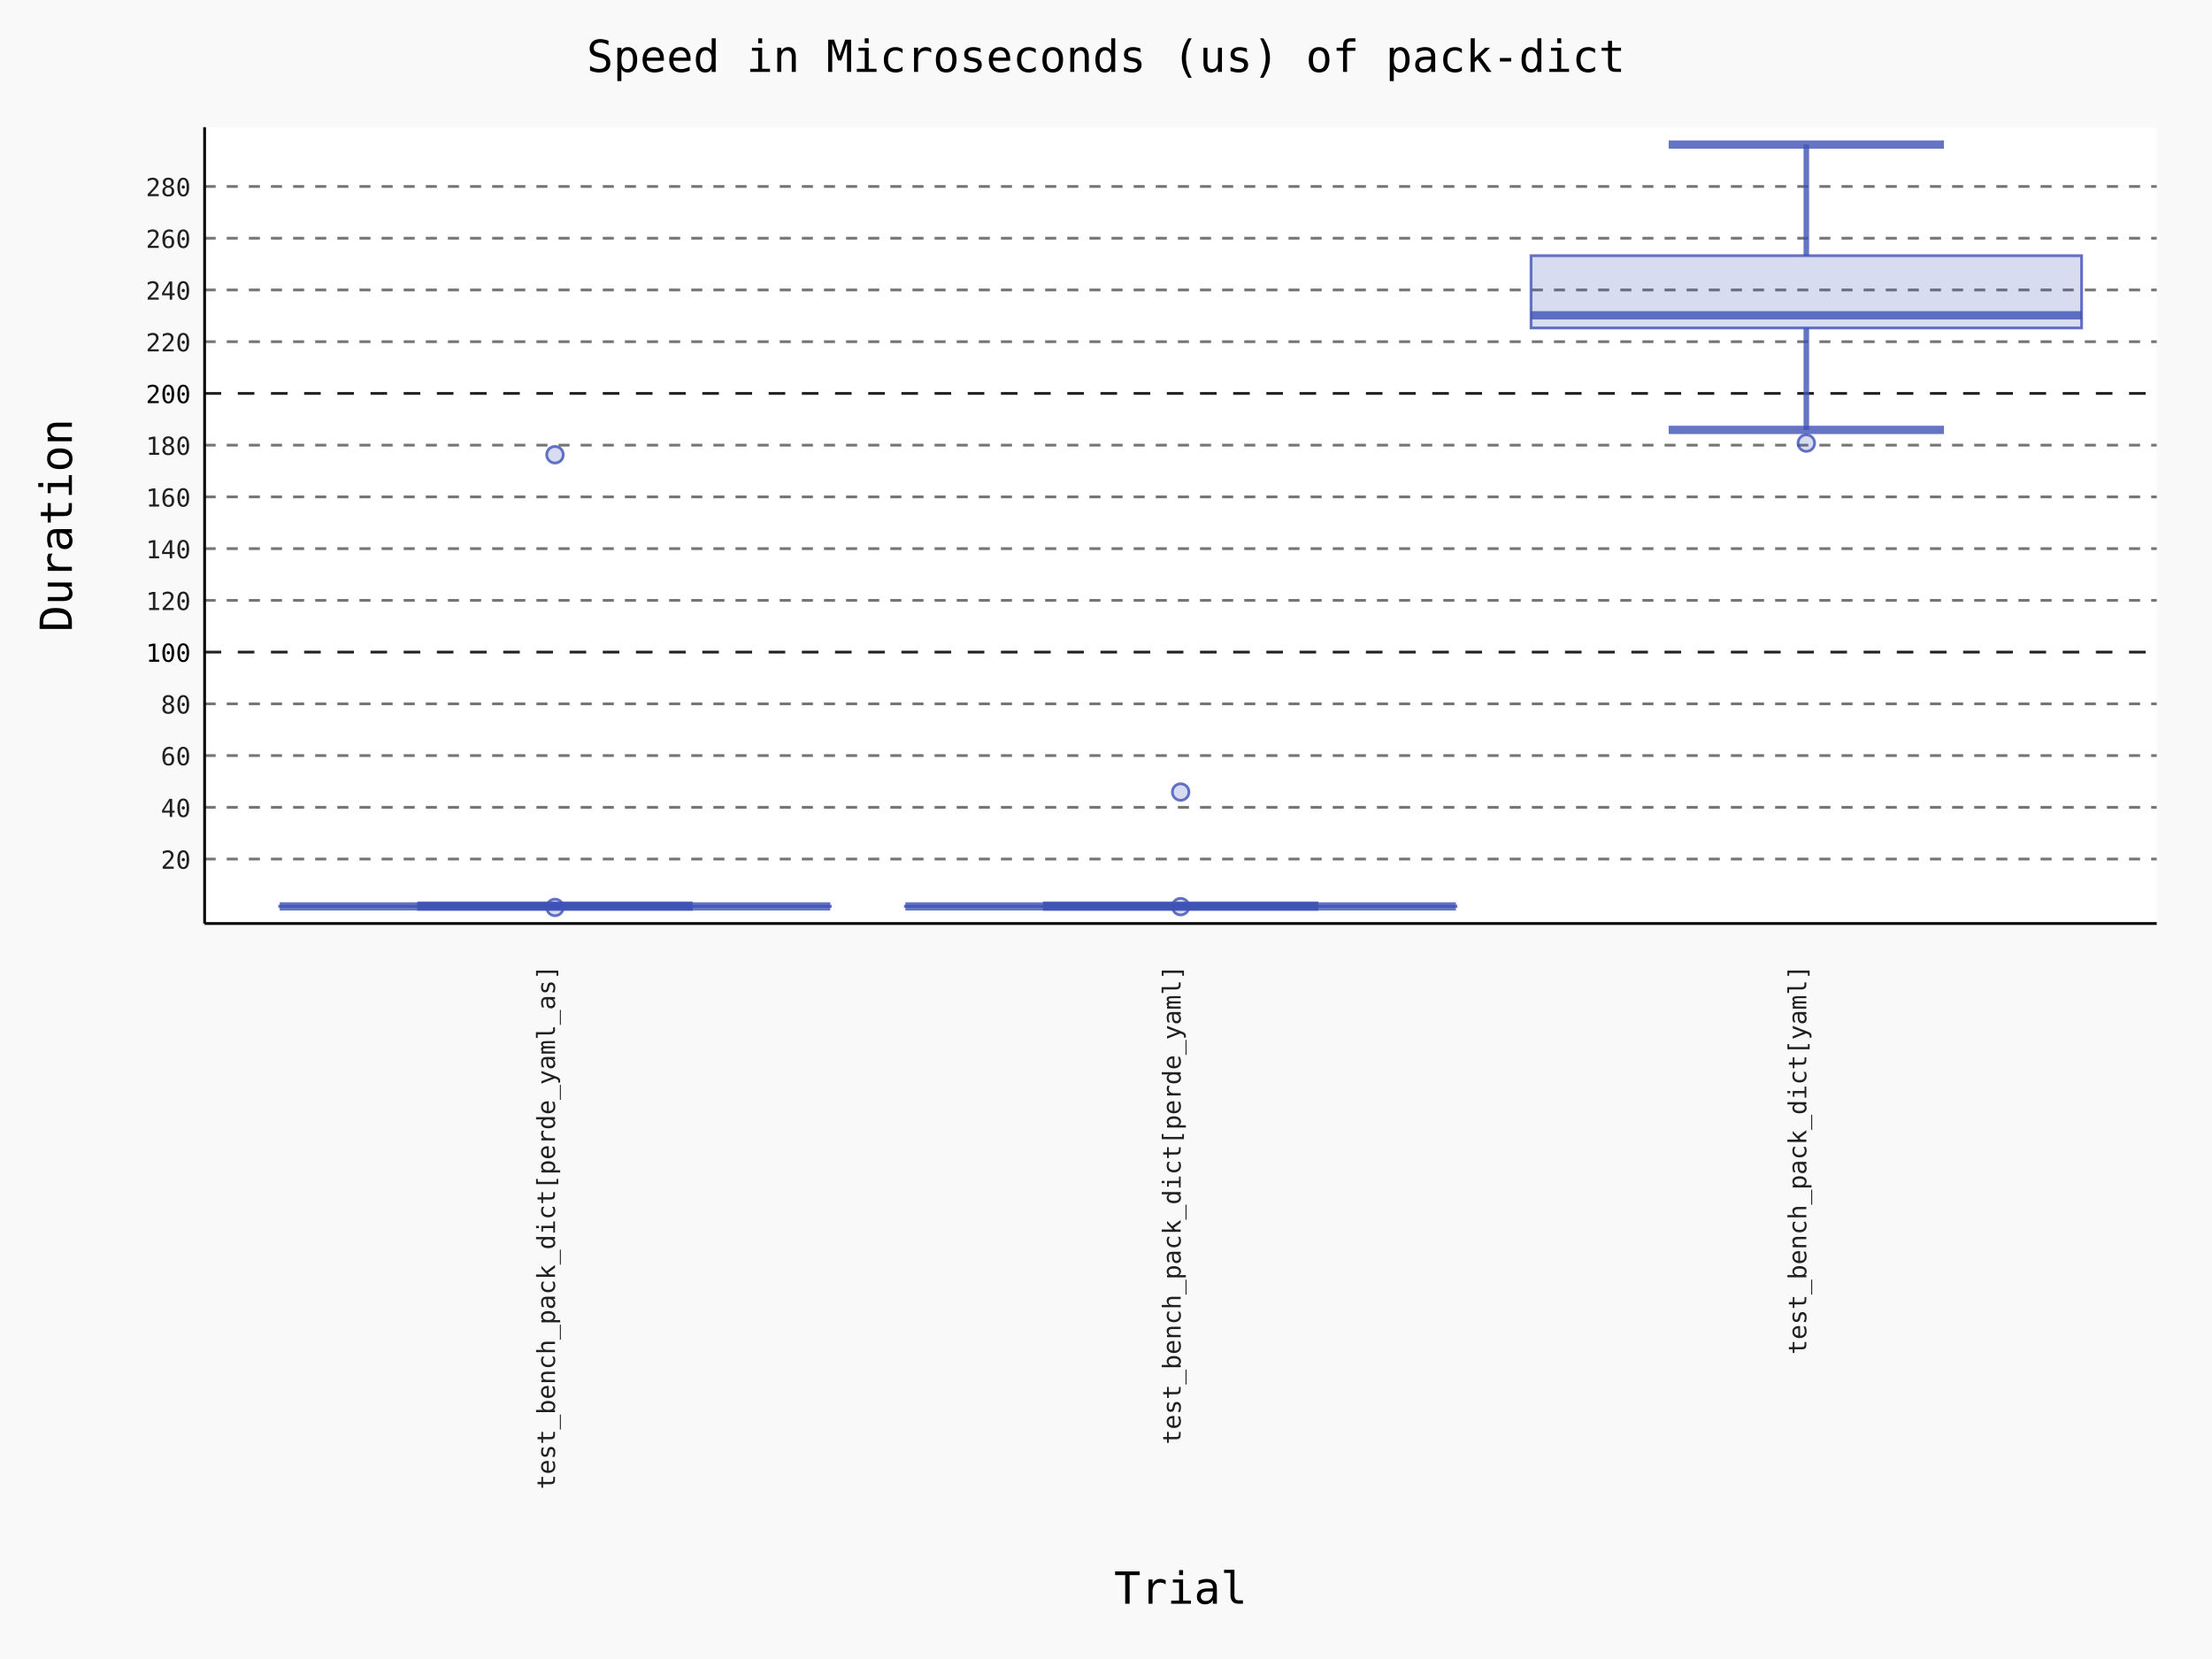
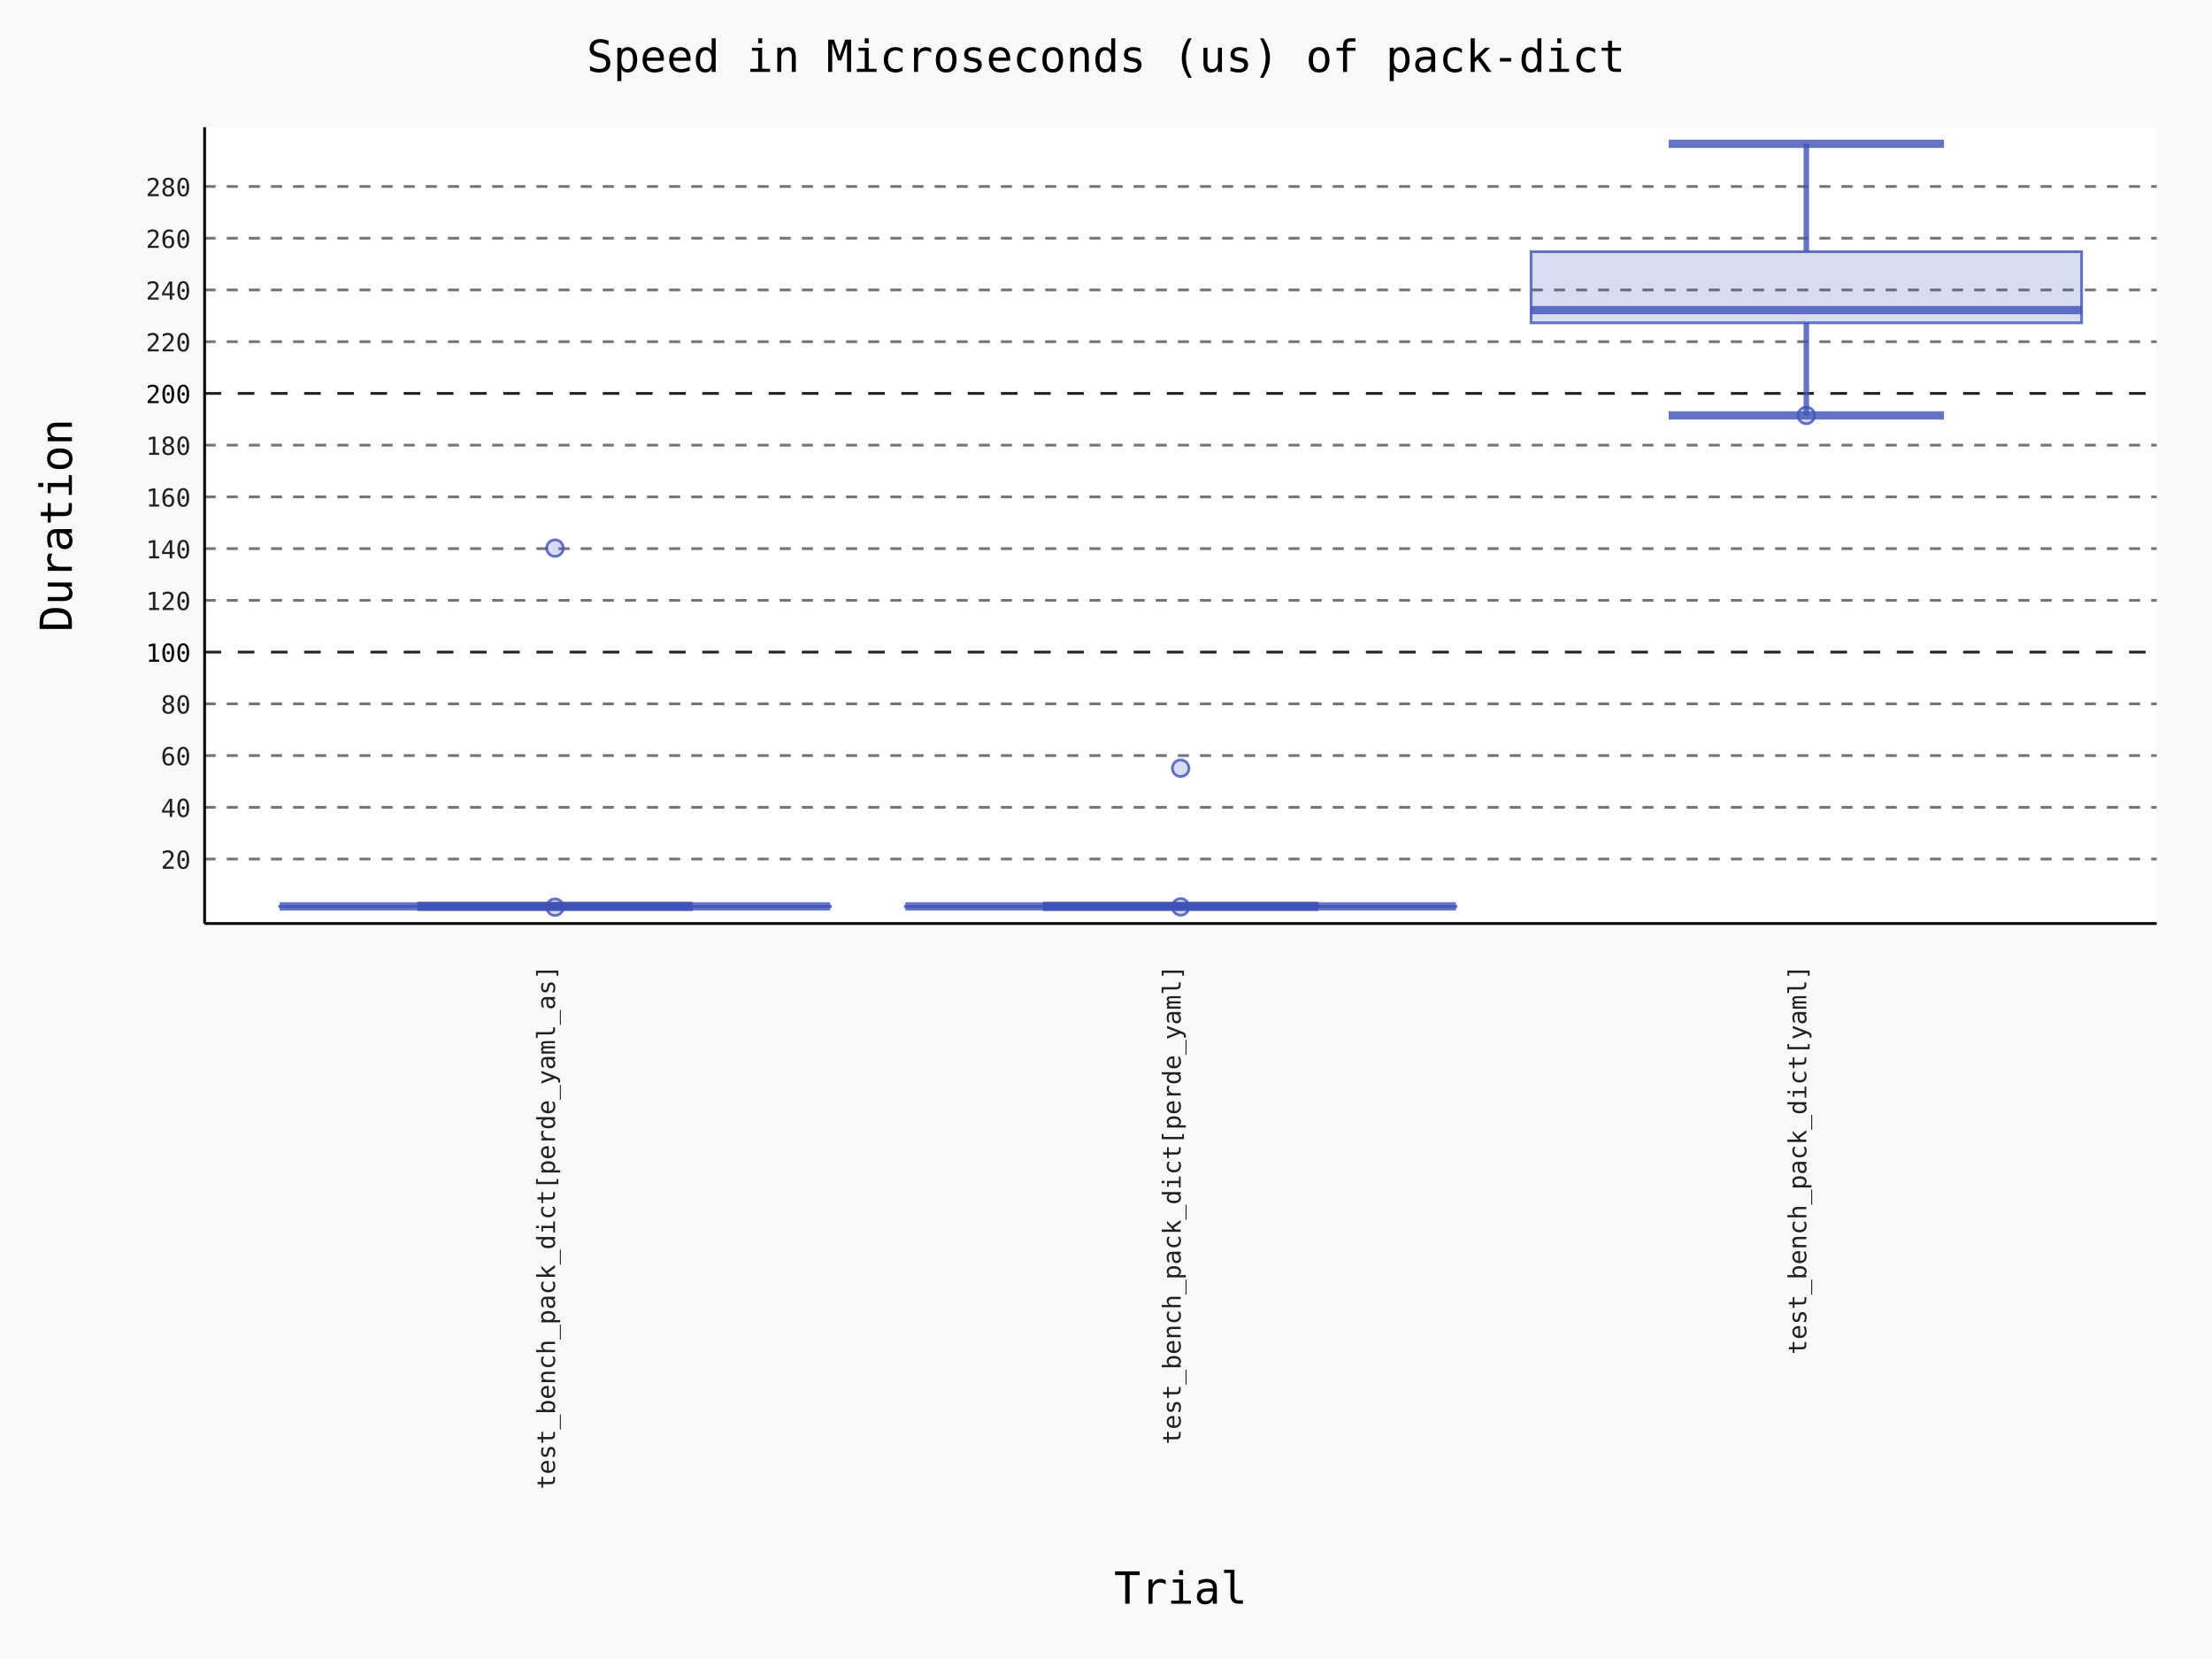
- <svg xmlns="http://www.w3.org/2000/svg" class="pygal-chart" id="chart-ef75747f-a49d-4a3d-8d69-31bce6b8dc13" viewBox="0 0 800 600">
+ <svg xmlns="http://www.w3.org/2000/svg" class="pygal-chart" id="chart-99cb7304-b0f7-4a59-b749-a518ffd2b4c2" viewBox="0 0 800 600">
  <defs>
-     <style type="text/css">#chart-ef75747f-a49d-4a3d-8d69-31bce6b8dc13{-webkit-user-select:none;-webkit-font-smoothing:antialiased;font-family:Consolas,"Deja Vu Sans Mono","Bitstream Vera Sans Mono","Courier New",monospace}#chart-ef75747f-a49d-4a3d-8d69-31bce6b8dc13 .title{font-family:Consolas,"Deja Vu Sans Mono","Bitstream Vera Sans Mono","Courier New",monospace;font-size:16px}#chart-ef75747f-a49d-4a3d-8d69-31bce6b8dc13 .legends .legend text{font-family:Consolas,"Deja Vu Sans Mono","Bitstream Vera Sans Mono","Courier New",monospace;font-size:14px}#chart-ef75747f-a49d-4a3d-8d69-31bce6b8dc13 .axis text{font-family:Consolas,"Deja Vu Sans Mono","Bitstream Vera Sans Mono","Courier New",monospace;font-size:10px}#chart-ef75747f-a49d-4a3d-8d69-31bce6b8dc13 .axis text.major{font-family:Consolas,"Deja Vu Sans Mono","Bitstream Vera Sans Mono","Courier New",monospace;font-size:10px}#chart-ef75747f-a49d-4a3d-8d69-31bce6b8dc13 .text-overlay text.value{font-family:Consolas,"Deja Vu Sans Mono","Bitstream Vera Sans Mono","Courier New",monospace;font-size:16px}#chart-ef75747f-a49d-4a3d-8d69-31bce6b8dc13 .text-overlay text.label{font-family:Consolas,"Deja Vu Sans Mono","Bitstream Vera Sans Mono","Courier New",monospace;font-size:10px}#chart-ef75747f-a49d-4a3d-8d69-31bce6b8dc13 .tooltip{font-family:Consolas,"Deja Vu Sans Mono","Bitstream Vera Sans Mono","Courier New",monospace;font-size:14px}#chart-ef75747f-a49d-4a3d-8d69-31bce6b8dc13 text.no_data{font-family:Consolas,"Deja Vu Sans Mono","Bitstream Vera Sans Mono","Courier New",monospace;font-size:64px}
- #chart-ef75747f-a49d-4a3d-8d69-31bce6b8dc13{background-color:rgba(249,249,249,1)}#chart-ef75747f-a49d-4a3d-8d69-31bce6b8dc13 path,#chart-ef75747f-a49d-4a3d-8d69-31bce6b8dc13 line,#chart-ef75747f-a49d-4a3d-8d69-31bce6b8dc13 rect,#chart-ef75747f-a49d-4a3d-8d69-31bce6b8dc13 circle{-webkit-transition:150ms;-moz-transition:150ms;transition:150ms}#chart-ef75747f-a49d-4a3d-8d69-31bce6b8dc13 .graph &gt; .background{fill:rgba(249,249,249,1)}#chart-ef75747f-a49d-4a3d-8d69-31bce6b8dc13 .plot &gt; .background{fill:rgba(255,255,255,1)}#chart-ef75747f-a49d-4a3d-8d69-31bce6b8dc13 .graph{fill:rgba(0,0,0,.87)}#chart-ef75747f-a49d-4a3d-8d69-31bce6b8dc13 text.no_data{fill:rgba(0,0,0,1)}#chart-ef75747f-a49d-4a3d-8d69-31bce6b8dc13 .title{fill:rgba(0,0,0,1)}#chart-ef75747f-a49d-4a3d-8d69-31bce6b8dc13 .legends .legend text{fill:rgba(0,0,0,.87)}#chart-ef75747f-a49d-4a3d-8d69-31bce6b8dc13 .legends .legend:hover text{fill:rgba(0,0,0,1)}#chart-ef75747f-a49d-4a3d-8d69-31bce6b8dc13 .axis .line{stroke:rgba(0,0,0,1)}#chart-ef75747f-a49d-4a3d-8d69-31bce6b8dc13 .axis .guide.line{stroke:rgba(0,0,0,.54)}#chart-ef75747f-a49d-4a3d-8d69-31bce6b8dc13 .axis .major.line{stroke:rgba(0,0,0,.87)}#chart-ef75747f-a49d-4a3d-8d69-31bce6b8dc13 .axis text.major{fill:rgba(0,0,0,1)}#chart-ef75747f-a49d-4a3d-8d69-31bce6b8dc13 .axis.y .guides:hover .guide.line,#chart-ef75747f-a49d-4a3d-8d69-31bce6b8dc13 .line-graph .axis.x .guides:hover .guide.line,#chart-ef75747f-a49d-4a3d-8d69-31bce6b8dc13 .stackedline-graph .axis.x .guides:hover .guide.line,#chart-ef75747f-a49d-4a3d-8d69-31bce6b8dc13 .xy-graph .axis.x .guides:hover .guide.line{stroke:rgba(0,0,0,1)}#chart-ef75747f-a49d-4a3d-8d69-31bce6b8dc13 .axis .guides:hover text{fill:rgba(0,0,0,1)}#chart-ef75747f-a49d-4a3d-8d69-31bce6b8dc13 .reactive{fill-opacity:.7;stroke-opacity:.8}#chart-ef75747f-a49d-4a3d-8d69-31bce6b8dc13 .ci{stroke:rgba(0,0,0,.87)}#chart-ef75747f-a49d-4a3d-8d69-31bce6b8dc13 .reactive.active,#chart-ef75747f-a49d-4a3d-8d69-31bce6b8dc13 .active .reactive{fill-opacity:.8;stroke-opacity:.9;stroke-width:4}#chart-ef75747f-a49d-4a3d-8d69-31bce6b8dc13 .ci .reactive.active{stroke-width:1.5}#chart-ef75747f-a49d-4a3d-8d69-31bce6b8dc13 .series text{fill:rgba(0,0,0,1)}#chart-ef75747f-a49d-4a3d-8d69-31bce6b8dc13 .tooltip rect{fill:rgba(255,255,255,1);stroke:rgba(0,0,0,1);-webkit-transition:opacity 150ms;-moz-transition:opacity 150ms;transition:opacity 150ms}#chart-ef75747f-a49d-4a3d-8d69-31bce6b8dc13 .tooltip .label{fill:rgba(0,0,0,.87)}#chart-ef75747f-a49d-4a3d-8d69-31bce6b8dc13 .tooltip .label{fill:rgba(0,0,0,.87)}#chart-ef75747f-a49d-4a3d-8d69-31bce6b8dc13 .tooltip .legend{font-size:.8em;fill:rgba(0,0,0,.54)}#chart-ef75747f-a49d-4a3d-8d69-31bce6b8dc13 .tooltip .x_label{font-size:.6em;fill:rgba(0,0,0,1)}#chart-ef75747f-a49d-4a3d-8d69-31bce6b8dc13 .tooltip .xlink{font-size:.5em;text-decoration:underline}#chart-ef75747f-a49d-4a3d-8d69-31bce6b8dc13 .tooltip .value{font-size:1.5em}#chart-ef75747f-a49d-4a3d-8d69-31bce6b8dc13 .bound{font-size:.5em}#chart-ef75747f-a49d-4a3d-8d69-31bce6b8dc13 .max-value{font-size:.75em;fill:rgba(0,0,0,.54)}#chart-ef75747f-a49d-4a3d-8d69-31bce6b8dc13 .map-element{fill:rgba(255,255,255,1);stroke:rgba(0,0,0,.54) !important}#chart-ef75747f-a49d-4a3d-8d69-31bce6b8dc13 .map-element .reactive{fill-opacity:inherit;stroke-opacity:inherit}#chart-ef75747f-a49d-4a3d-8d69-31bce6b8dc13 .color-0,#chart-ef75747f-a49d-4a3d-8d69-31bce6b8dc13 .color-0 a:visited{stroke:#3F51B5;fill:#3F51B5}#chart-ef75747f-a49d-4a3d-8d69-31bce6b8dc13 .color-1,#chart-ef75747f-a49d-4a3d-8d69-31bce6b8dc13 .color-1 a:visited{stroke:#3F51B5;fill:#3F51B5}#chart-ef75747f-a49d-4a3d-8d69-31bce6b8dc13 .color-2,#chart-ef75747f-a49d-4a3d-8d69-31bce6b8dc13 .color-2 a:visited{stroke:#3F51B5;fill:#3F51B5}#chart-ef75747f-a49d-4a3d-8d69-31bce6b8dc13 .text-overlay .color-0 text{fill:black}#chart-ef75747f-a49d-4a3d-8d69-31bce6b8dc13 .text-overlay .color-1 text{fill:black}#chart-ef75747f-a49d-4a3d-8d69-31bce6b8dc13 .text-overlay .color-2 text{fill:black}
- #chart-ef75747f-a49d-4a3d-8d69-31bce6b8dc13 text.no_data{text-anchor:middle}#chart-ef75747f-a49d-4a3d-8d69-31bce6b8dc13 .guide.line{fill:none}#chart-ef75747f-a49d-4a3d-8d69-31bce6b8dc13 .centered{text-anchor:middle}#chart-ef75747f-a49d-4a3d-8d69-31bce6b8dc13 .title{text-anchor:middle}#chart-ef75747f-a49d-4a3d-8d69-31bce6b8dc13 .legends .legend text{fill-opacity:1}#chart-ef75747f-a49d-4a3d-8d69-31bce6b8dc13 .axis.x text{text-anchor:middle}#chart-ef75747f-a49d-4a3d-8d69-31bce6b8dc13 .axis.x:not(.web) text[transform]{text-anchor:start}#chart-ef75747f-a49d-4a3d-8d69-31bce6b8dc13 .axis.x:not(.web) text[transform].backwards{text-anchor:end}#chart-ef75747f-a49d-4a3d-8d69-31bce6b8dc13 .axis.y text{text-anchor:end}#chart-ef75747f-a49d-4a3d-8d69-31bce6b8dc13 .axis.y text[transform].backwards{text-anchor:start}#chart-ef75747f-a49d-4a3d-8d69-31bce6b8dc13 .axis.y2 text{text-anchor:start}#chart-ef75747f-a49d-4a3d-8d69-31bce6b8dc13 .axis.y2 text[transform].backwards{text-anchor:end}#chart-ef75747f-a49d-4a3d-8d69-31bce6b8dc13 .axis .guide.line{stroke-dasharray:4,4}#chart-ef75747f-a49d-4a3d-8d69-31bce6b8dc13 .axis .major.guide.line{stroke-dasharray:6,6}#chart-ef75747f-a49d-4a3d-8d69-31bce6b8dc13 .horizontal .axis.y .guide.line,#chart-ef75747f-a49d-4a3d-8d69-31bce6b8dc13 .horizontal .axis.y2 .guide.line,#chart-ef75747f-a49d-4a3d-8d69-31bce6b8dc13 .vertical .axis.x .guide.line{opacity:0}#chart-ef75747f-a49d-4a3d-8d69-31bce6b8dc13 .horizontal .axis.always_show .guide.line,#chart-ef75747f-a49d-4a3d-8d69-31bce6b8dc13 .vertical .axis.always_show .guide.line{opacity:1 !important}#chart-ef75747f-a49d-4a3d-8d69-31bce6b8dc13 .axis.y .guides:hover .guide.line,#chart-ef75747f-a49d-4a3d-8d69-31bce6b8dc13 .axis.y2 .guides:hover .guide.line,#chart-ef75747f-a49d-4a3d-8d69-31bce6b8dc13 .axis.x .guides:hover .guide.line{opacity:1}#chart-ef75747f-a49d-4a3d-8d69-31bce6b8dc13 .axis .guides:hover text{opacity:1}#chart-ef75747f-a49d-4a3d-8d69-31bce6b8dc13 .nofill{fill:none}#chart-ef75747f-a49d-4a3d-8d69-31bce6b8dc13 .subtle-fill{fill-opacity:.2}#chart-ef75747f-a49d-4a3d-8d69-31bce6b8dc13 .dot{stroke-width:1px;fill-opacity:1}#chart-ef75747f-a49d-4a3d-8d69-31bce6b8dc13 .dot.active{stroke-width:5px}#chart-ef75747f-a49d-4a3d-8d69-31bce6b8dc13 .dot.negative{fill:transparent}#chart-ef75747f-a49d-4a3d-8d69-31bce6b8dc13 text,#chart-ef75747f-a49d-4a3d-8d69-31bce6b8dc13 tspan{stroke:none !important}#chart-ef75747f-a49d-4a3d-8d69-31bce6b8dc13 .series text.active{opacity:1}#chart-ef75747f-a49d-4a3d-8d69-31bce6b8dc13 .tooltip rect{fill-opacity:.95;stroke-width:.5}#chart-ef75747f-a49d-4a3d-8d69-31bce6b8dc13 .tooltip text{fill-opacity:1}#chart-ef75747f-a49d-4a3d-8d69-31bce6b8dc13 .showable{visibility:hidden}#chart-ef75747f-a49d-4a3d-8d69-31bce6b8dc13 .showable.shown{visibility:visible}#chart-ef75747f-a49d-4a3d-8d69-31bce6b8dc13 .gauge-background{fill:rgba(229,229,229,1);stroke:none}#chart-ef75747f-a49d-4a3d-8d69-31bce6b8dc13 .bg-lines{stroke:rgba(249,249,249,1);stroke-width:2px}
+     <style type="text/css">#chart-99cb7304-b0f7-4a59-b749-a518ffd2b4c2{-webkit-user-select:none;-webkit-font-smoothing:antialiased;font-family:Consolas,"Deja Vu Sans Mono","Bitstream Vera Sans Mono","Courier New",monospace}#chart-99cb7304-b0f7-4a59-b749-a518ffd2b4c2 .title{font-family:Consolas,"Deja Vu Sans Mono","Bitstream Vera Sans Mono","Courier New",monospace;font-size:16px}#chart-99cb7304-b0f7-4a59-b749-a518ffd2b4c2 .legends .legend text{font-family:Consolas,"Deja Vu Sans Mono","Bitstream Vera Sans Mono","Courier New",monospace;font-size:14px}#chart-99cb7304-b0f7-4a59-b749-a518ffd2b4c2 .axis text{font-family:Consolas,"Deja Vu Sans Mono","Bitstream Vera Sans Mono","Courier New",monospace;font-size:10px}#chart-99cb7304-b0f7-4a59-b749-a518ffd2b4c2 .axis text.major{font-family:Consolas,"Deja Vu Sans Mono","Bitstream Vera Sans Mono","Courier New",monospace;font-size:10px}#chart-99cb7304-b0f7-4a59-b749-a518ffd2b4c2 .text-overlay text.value{font-family:Consolas,"Deja Vu Sans Mono","Bitstream Vera Sans Mono","Courier New",monospace;font-size:16px}#chart-99cb7304-b0f7-4a59-b749-a518ffd2b4c2 .text-overlay text.label{font-family:Consolas,"Deja Vu Sans Mono","Bitstream Vera Sans Mono","Courier New",monospace;font-size:10px}#chart-99cb7304-b0f7-4a59-b749-a518ffd2b4c2 .tooltip{font-family:Consolas,"Deja Vu Sans Mono","Bitstream Vera Sans Mono","Courier New",monospace;font-size:14px}#chart-99cb7304-b0f7-4a59-b749-a518ffd2b4c2 text.no_data{font-family:Consolas,"Deja Vu Sans Mono","Bitstream Vera Sans Mono","Courier New",monospace;font-size:64px}
+ #chart-99cb7304-b0f7-4a59-b749-a518ffd2b4c2{background-color:rgba(249,249,249,1)}#chart-99cb7304-b0f7-4a59-b749-a518ffd2b4c2 path,#chart-99cb7304-b0f7-4a59-b749-a518ffd2b4c2 line,#chart-99cb7304-b0f7-4a59-b749-a518ffd2b4c2 rect,#chart-99cb7304-b0f7-4a59-b749-a518ffd2b4c2 circle{-webkit-transition:150ms;-moz-transition:150ms;transition:150ms}#chart-99cb7304-b0f7-4a59-b749-a518ffd2b4c2 .graph &gt; .background{fill:rgba(249,249,249,1)}#chart-99cb7304-b0f7-4a59-b749-a518ffd2b4c2 .plot &gt; .background{fill:rgba(255,255,255,1)}#chart-99cb7304-b0f7-4a59-b749-a518ffd2b4c2 .graph{fill:rgba(0,0,0,.87)}#chart-99cb7304-b0f7-4a59-b749-a518ffd2b4c2 text.no_data{fill:rgba(0,0,0,1)}#chart-99cb7304-b0f7-4a59-b749-a518ffd2b4c2 .title{fill:rgba(0,0,0,1)}#chart-99cb7304-b0f7-4a59-b749-a518ffd2b4c2 .legends .legend text{fill:rgba(0,0,0,.87)}#chart-99cb7304-b0f7-4a59-b749-a518ffd2b4c2 .legends .legend:hover text{fill:rgba(0,0,0,1)}#chart-99cb7304-b0f7-4a59-b749-a518ffd2b4c2 .axis .line{stroke:rgba(0,0,0,1)}#chart-99cb7304-b0f7-4a59-b749-a518ffd2b4c2 .axis .guide.line{stroke:rgba(0,0,0,.54)}#chart-99cb7304-b0f7-4a59-b749-a518ffd2b4c2 .axis .major.line{stroke:rgba(0,0,0,.87)}#chart-99cb7304-b0f7-4a59-b749-a518ffd2b4c2 .axis text.major{fill:rgba(0,0,0,1)}#chart-99cb7304-b0f7-4a59-b749-a518ffd2b4c2 .axis.y .guides:hover .guide.line,#chart-99cb7304-b0f7-4a59-b749-a518ffd2b4c2 .line-graph .axis.x .guides:hover .guide.line,#chart-99cb7304-b0f7-4a59-b749-a518ffd2b4c2 .stackedline-graph .axis.x .guides:hover .guide.line,#chart-99cb7304-b0f7-4a59-b749-a518ffd2b4c2 .xy-graph .axis.x .guides:hover .guide.line{stroke:rgba(0,0,0,1)}#chart-99cb7304-b0f7-4a59-b749-a518ffd2b4c2 .axis .guides:hover text{fill:rgba(0,0,0,1)}#chart-99cb7304-b0f7-4a59-b749-a518ffd2b4c2 .reactive{fill-opacity:.7;stroke-opacity:.8}#chart-99cb7304-b0f7-4a59-b749-a518ffd2b4c2 .ci{stroke:rgba(0,0,0,.87)}#chart-99cb7304-b0f7-4a59-b749-a518ffd2b4c2 .reactive.active,#chart-99cb7304-b0f7-4a59-b749-a518ffd2b4c2 .active .reactive{fill-opacity:.8;stroke-opacity:.9;stroke-width:4}#chart-99cb7304-b0f7-4a59-b749-a518ffd2b4c2 .ci .reactive.active{stroke-width:1.5}#chart-99cb7304-b0f7-4a59-b749-a518ffd2b4c2 .series text{fill:rgba(0,0,0,1)}#chart-99cb7304-b0f7-4a59-b749-a518ffd2b4c2 .tooltip rect{fill:rgba(255,255,255,1);stroke:rgba(0,0,0,1);-webkit-transition:opacity 150ms;-moz-transition:opacity 150ms;transition:opacity 150ms}#chart-99cb7304-b0f7-4a59-b749-a518ffd2b4c2 .tooltip .label{fill:rgba(0,0,0,.87)}#chart-99cb7304-b0f7-4a59-b749-a518ffd2b4c2 .tooltip .label{fill:rgba(0,0,0,.87)}#chart-99cb7304-b0f7-4a59-b749-a518ffd2b4c2 .tooltip .legend{font-size:.8em;fill:rgba(0,0,0,.54)}#chart-99cb7304-b0f7-4a59-b749-a518ffd2b4c2 .tooltip .x_label{font-size:.6em;fill:rgba(0,0,0,1)}#chart-99cb7304-b0f7-4a59-b749-a518ffd2b4c2 .tooltip .xlink{font-size:.5em;text-decoration:underline}#chart-99cb7304-b0f7-4a59-b749-a518ffd2b4c2 .tooltip .value{font-size:1.5em}#chart-99cb7304-b0f7-4a59-b749-a518ffd2b4c2 .bound{font-size:.5em}#chart-99cb7304-b0f7-4a59-b749-a518ffd2b4c2 .max-value{font-size:.75em;fill:rgba(0,0,0,.54)}#chart-99cb7304-b0f7-4a59-b749-a518ffd2b4c2 .map-element{fill:rgba(255,255,255,1);stroke:rgba(0,0,0,.54) !important}#chart-99cb7304-b0f7-4a59-b749-a518ffd2b4c2 .map-element .reactive{fill-opacity:inherit;stroke-opacity:inherit}#chart-99cb7304-b0f7-4a59-b749-a518ffd2b4c2 .color-0,#chart-99cb7304-b0f7-4a59-b749-a518ffd2b4c2 .color-0 a:visited{stroke:#3F51B5;fill:#3F51B5}#chart-99cb7304-b0f7-4a59-b749-a518ffd2b4c2 .color-1,#chart-99cb7304-b0f7-4a59-b749-a518ffd2b4c2 .color-1 a:visited{stroke:#3F51B5;fill:#3F51B5}#chart-99cb7304-b0f7-4a59-b749-a518ffd2b4c2 .color-2,#chart-99cb7304-b0f7-4a59-b749-a518ffd2b4c2 .color-2 a:visited{stroke:#3F51B5;fill:#3F51B5}#chart-99cb7304-b0f7-4a59-b749-a518ffd2b4c2 .text-overlay .color-0 text{fill:black}#chart-99cb7304-b0f7-4a59-b749-a518ffd2b4c2 .text-overlay .color-1 text{fill:black}#chart-99cb7304-b0f7-4a59-b749-a518ffd2b4c2 .text-overlay .color-2 text{fill:black}
+ #chart-99cb7304-b0f7-4a59-b749-a518ffd2b4c2 text.no_data{text-anchor:middle}#chart-99cb7304-b0f7-4a59-b749-a518ffd2b4c2 .guide.line{fill:none}#chart-99cb7304-b0f7-4a59-b749-a518ffd2b4c2 .centered{text-anchor:middle}#chart-99cb7304-b0f7-4a59-b749-a518ffd2b4c2 .title{text-anchor:middle}#chart-99cb7304-b0f7-4a59-b749-a518ffd2b4c2 .legends .legend text{fill-opacity:1}#chart-99cb7304-b0f7-4a59-b749-a518ffd2b4c2 .axis.x text{text-anchor:middle}#chart-99cb7304-b0f7-4a59-b749-a518ffd2b4c2 .axis.x:not(.web) text[transform]{text-anchor:start}#chart-99cb7304-b0f7-4a59-b749-a518ffd2b4c2 .axis.x:not(.web) text[transform].backwards{text-anchor:end}#chart-99cb7304-b0f7-4a59-b749-a518ffd2b4c2 .axis.y text{text-anchor:end}#chart-99cb7304-b0f7-4a59-b749-a518ffd2b4c2 .axis.y text[transform].backwards{text-anchor:start}#chart-99cb7304-b0f7-4a59-b749-a518ffd2b4c2 .axis.y2 text{text-anchor:start}#chart-99cb7304-b0f7-4a59-b749-a518ffd2b4c2 .axis.y2 text[transform].backwards{text-anchor:end}#chart-99cb7304-b0f7-4a59-b749-a518ffd2b4c2 .axis .guide.line{stroke-dasharray:4,4}#chart-99cb7304-b0f7-4a59-b749-a518ffd2b4c2 .axis .major.guide.line{stroke-dasharray:6,6}#chart-99cb7304-b0f7-4a59-b749-a518ffd2b4c2 .horizontal .axis.y .guide.line,#chart-99cb7304-b0f7-4a59-b749-a518ffd2b4c2 .horizontal .axis.y2 .guide.line,#chart-99cb7304-b0f7-4a59-b749-a518ffd2b4c2 .vertical .axis.x .guide.line{opacity:0}#chart-99cb7304-b0f7-4a59-b749-a518ffd2b4c2 .horizontal .axis.always_show .guide.line,#chart-99cb7304-b0f7-4a59-b749-a518ffd2b4c2 .vertical .axis.always_show .guide.line{opacity:1 !important}#chart-99cb7304-b0f7-4a59-b749-a518ffd2b4c2 .axis.y .guides:hover .guide.line,#chart-99cb7304-b0f7-4a59-b749-a518ffd2b4c2 .axis.y2 .guides:hover .guide.line,#chart-99cb7304-b0f7-4a59-b749-a518ffd2b4c2 .axis.x .guides:hover .guide.line{opacity:1}#chart-99cb7304-b0f7-4a59-b749-a518ffd2b4c2 .axis .guides:hover text{opacity:1}#chart-99cb7304-b0f7-4a59-b749-a518ffd2b4c2 .nofill{fill:none}#chart-99cb7304-b0f7-4a59-b749-a518ffd2b4c2 .subtle-fill{fill-opacity:.2}#chart-99cb7304-b0f7-4a59-b749-a518ffd2b4c2 .dot{stroke-width:1px;fill-opacity:1}#chart-99cb7304-b0f7-4a59-b749-a518ffd2b4c2 .dot.active{stroke-width:5px}#chart-99cb7304-b0f7-4a59-b749-a518ffd2b4c2 .dot.negative{fill:transparent}#chart-99cb7304-b0f7-4a59-b749-a518ffd2b4c2 text,#chart-99cb7304-b0f7-4a59-b749-a518ffd2b4c2 tspan{stroke:none !important}#chart-99cb7304-b0f7-4a59-b749-a518ffd2b4c2 .series text.active{opacity:1}#chart-99cb7304-b0f7-4a59-b749-a518ffd2b4c2 .tooltip rect{fill-opacity:.95;stroke-width:.5}#chart-99cb7304-b0f7-4a59-b749-a518ffd2b4c2 .tooltip text{fill-opacity:1}#chart-99cb7304-b0f7-4a59-b749-a518ffd2b4c2 .showable{visibility:hidden}#chart-99cb7304-b0f7-4a59-b749-a518ffd2b4c2 .showable.shown{visibility:visible}#chart-99cb7304-b0f7-4a59-b749-a518ffd2b4c2 .gauge-background{fill:rgba(229,229,229,1);stroke:none}#chart-99cb7304-b0f7-4a59-b749-a518ffd2b4c2 .bg-lines{stroke:rgba(249,249,249,1);stroke-width:2px}
.tooltip .value{font-size:1em !important}.axis text{font-size:9px !important}</style>
  </defs>
  <g class="graph custombox-graph vertical">
    <rect class="background" height="600" width="800" x="0" y="0" />
    <g class="plot" transform="translate(74, 46)">
      <rect class="background" height="288.0" width="706.0" x="0" y="0" />
      <g class="axis y always_show">
        <path class="line" d="M0 288 h706" />
        <g class="guides">
          <path class="guide line" d="M0 264.686 h706" />
          <text class="" x="-5" y="268.186">20</text>
        </g>
        <g class="guides">
          <path class="guide line" d="M0 245.975 h706" />
          <text class="" x="-5" y="249.475">40</text>
        </g>
        <g class="guides">
          <path class="guide line" d="M0 227.264 h706" />
          <text class="" x="-5" y="230.764">60</text>
        </g>
        <g class="guides">
          <path class="guide line" d="M0 208.553 h706" />
          <text class="" x="-5" y="212.053">80</text>
        </g>
        <g class="guides">
          <path class="major guide line" d="M0 189.842 h706" />
          <text class="major" x="-5" y="193.342">100</text>
        </g>
        <g class="guides">
          <path class="guide line" d="M0 171.131 h706" />
          <text class="" x="-5" y="174.631">120</text>
        </g>
        <g class="guides">
          <path class="guide line" d="M0 152.42 h706" />
          <text class="" x="-5" y="155.92">140</text>
        </g>
        <g class="guides">
          <path class="guide line" d="M0 133.709 h706" />
          <text class="" x="-5" y="137.209">160</text>
        </g>
        <g class="guides">
          <path class="guide line" d="M0 114.998 h706" />
          <text class="" x="-5" y="118.498">180</text>
        </g>
        <g class="guides">
          <path class="major guide line" d="M0 96.287 h706" />
          <text class="major" x="-5" y="99.787">200</text>
        </g>
        <g class="guides">
          <path class="guide line" d="M0 77.576 h706" />
          <text class="" x="-5" y="81.076">220</text>
        </g>
        <g class="guides">
          <path class="guide line" d="M0 58.865 h706" />
          <text class="" x="-5" y="62.365">240</text>
        </g>
        <g class="guides">
          <path class="guide line" d="M0 40.154 h706" />
          <text class="" x="-5" y="43.654">260</text>
        </g>
        <g class="guides">
          <path class="guide line" d="M0 21.443 h706" />
          <text class="" x="-5" y="24.943">280</text>
        </g>
      </g>
      <g class="axis x">
        <path class="line" d="M0 0 v288" />
        <g class="guides">
          <path class="guide line" d="M126.718 0 v288" />
          <text class="backwards" transform="rotate(270 126.7179 303)" x="126.718" y="303.0">test_bench_pack_dict[perde_yaml_as]</text>
        </g>
        <g class="guides">
          <path class="guide line" d="M353 0 v288" />
          <text class="backwards" transform="rotate(270 353 303)" x="353.0" y="303.0">test_bench_pack_dict[perde_yaml]</text>
        </g>
        <g class="guides">
          <path class="guide line" d="M579.282 0 v288" />
          <text class="backwards" transform="rotate(270 579.2821 303)" x="579.282" y="303.0">test_bench_pack_dict[yaml]</text>
        </g>
      </g>
      <g class="series serie-0 color-0">
        <g class="boxes">
          <g class="box">
-             <path class="reactive tooltip-trigger" d="M76.936 281.9 L176.5 281.9" stroke-width="3" />
+             <path class="reactive tooltip-trigger" d="M76.936 281.994 L176.5 281.994" stroke-width="3" />
            <path class="reactive tooltip-trigger" d="M27.154 281.807 L226.282 281.807" stroke-width="3" />
-             <path class="reactive tooltip-trigger" d="M76.936 281.526 L176.5 281.526" stroke-width="3" />
-             <path class="reactive tooltip-trigger" d="M126.718 281.9 L126.718 281.807" stroke-width="2" />
-             <path class="reactive tooltip-trigger" d="M126.718 281.526 L126.718 281.713" stroke-width="2" />
-             <rect class="subtle-fill reactive tooltip-trigger" height="0.094" width="199.128" x="27.154" y="281.713" />
-             <circle class="subtle-fill reactive tooltip-trigger" cx="126.718" cy="282.181" r="3" />
-             <circle class="subtle-fill reactive tooltip-trigger" cx="126.718" cy="118.459" r="3" />
+             <path class="reactive tooltip-trigger" d="M76.936 281.62 L176.5 281.62" stroke-width="3" />
+             <path class="reactive tooltip-trigger" d="M126.718 281.994 L126.718 281.9" stroke-width="2" />
+             <path class="reactive tooltip-trigger" d="M126.718 281.62 L126.718 281.807" stroke-width="2" />
+             <rect class="subtle-fill reactive tooltip-trigger" height="0.094" width="199.128" x="27.154" y="281.807" />
+             <circle class="subtle-fill reactive tooltip-trigger" cx="126.718" cy="282.087" r="3" />
+             <circle class="subtle-fill reactive tooltip-trigger" cx="126.718" cy="152.233" r="3" />
          </g>
        </g>
      </g>
      <g class="series serie-1 color-1">
        <g class="boxes">
          <g class="box">
-             <path class="reactive tooltip-trigger" d="M303.218 281.9 L402.782 281.9" stroke-width="3" />
+             <path class="reactive tooltip-trigger" d="M303.218 281.994 L402.782 281.994" stroke-width="3" />
            <path class="reactive tooltip-trigger" d="M253.436 281.807 L452.564 281.807" stroke-width="3" />
-             <path class="reactive tooltip-trigger" d="M303.218 281.526 L402.782 281.526" stroke-width="3" />
-             <path class="reactive tooltip-trigger" d="M353 281.9 L353 281.807" stroke-width="2" />
-             <path class="reactive tooltip-trigger" d="M353 281.526 L353 281.713" stroke-width="2" />
-             <rect class="subtle-fill reactive tooltip-trigger" height="0.094" width="199.128" x="253.436" y="281.713" />
-             <circle class="subtle-fill reactive tooltip-trigger" cx="353" cy="281.9" r="3" />
-             <circle class="subtle-fill reactive tooltip-trigger" cx="353" cy="240.455" r="3" />
+             <path class="reactive tooltip-trigger" d="M303.218 281.62 L402.782 281.62" stroke-width="3" />
+             <path class="reactive tooltip-trigger" d="M353 281.994 L353 281.9" stroke-width="2" />
+             <path class="reactive tooltip-trigger" d="M353 281.62 L353 281.807" stroke-width="2" />
+             <rect class="subtle-fill reactive tooltip-trigger" height="0.094" width="199.128" x="253.436" y="281.807" />
+             <circle class="subtle-fill reactive tooltip-trigger" cx="353" cy="281.994" r="3" />
+             <circle class="subtle-fill reactive tooltip-trigger" cx="353" cy="231.848" r="3" />
          </g>
        </g>
      </g>
      <g class="series serie-2 color-2">
        <g class="boxes">
          <g class="box">
-             <path class="reactive tooltip-trigger" d="M529.5 109.478 L629.064 109.478" stroke-width="3" />
-             <path class="reactive tooltip-trigger" d="M479.718 68.033 L678.846 68.033" stroke-width="3" />
-             <path class="reactive tooltip-trigger" d="M529.5 6.287 L629.064 6.287" stroke-width="3" />
-             <path class="reactive tooltip-trigger" d="M579.282 109.478 L579.282 72.617" stroke-width="2" />
-             <path class="reactive tooltip-trigger" d="M579.282 6.287 L579.282 46.469" stroke-width="2" />
-             <rect class="subtle-fill reactive tooltip-trigger" height="26.149" width="199.128" x="479.718" y="46.469" />
-             <circle class="subtle-fill reactive tooltip-trigger" cx="579.282" cy="114.249" r="3" />
-             <circle class="subtle-fill reactive tooltip-trigger" cx="579.282" cy="-413.682" r="3" />
+             <path class="reactive tooltip-trigger" d="M529.5 104.239 L629.064 104.239" stroke-width="3" />
+             <path class="reactive tooltip-trigger" d="M479.718 66.162 L678.846 66.162" stroke-width="3" />
+             <path class="reactive tooltip-trigger" d="M529.5 6.006 L629.064 6.006" stroke-width="3" />
+             <path class="reactive tooltip-trigger" d="M579.282 104.239 L579.282 70.746" stroke-width="2" />
+             <path class="reactive tooltip-trigger" d="M579.282 6.006 L579.282 45.019" stroke-width="2" />
+             <rect class="subtle-fill reactive tooltip-trigger" height="25.728" width="199.128" x="479.718" y="45.019" />
+             <circle class="subtle-fill reactive tooltip-trigger" cx="579.282" cy="104.239" r="3" />
+             <circle class="subtle-fill reactive tooltip-trigger" cx="579.282" cy="-127.965" r="3" />
          </g>
        </g>
      </g>
    </g>
    <g class="titles">
      <text class="title plot_title" x="400.0" y="26">Speed in Microseconds (us) of pack-dict</text>
      <text class="title" x="427.0" y="580.0">Trial</text>
      <text class="title" transform="rotate(-90 0 190)" x="0" y="216.0">Duration</text>
    </g>
    <g class="plot overlay" transform="translate(74, 46)">
      <g class="series serie-0 color-0" />
      <g class="series serie-1 color-1" />
      <g class="series serie-2 color-2" />
    </g>
    <g class="plot text-overlay" transform="translate(74, 46)">
      <g class="series serie-0 color-0" />
      <g class="series serie-1 color-1" />
      <g class="series serie-2 color-2" />
    </g>
    <g class="plot tooltip-overlay" transform="translate(74, 46)">
      <g class="tooltip" style="opacity: 0" transform="translate(0 0)">
        <rect class="tooltip-box" height="0" rx="0" ry="0" width="0" />
        <g class="text" />
      </g>
    </g>
  </g>
</svg>
